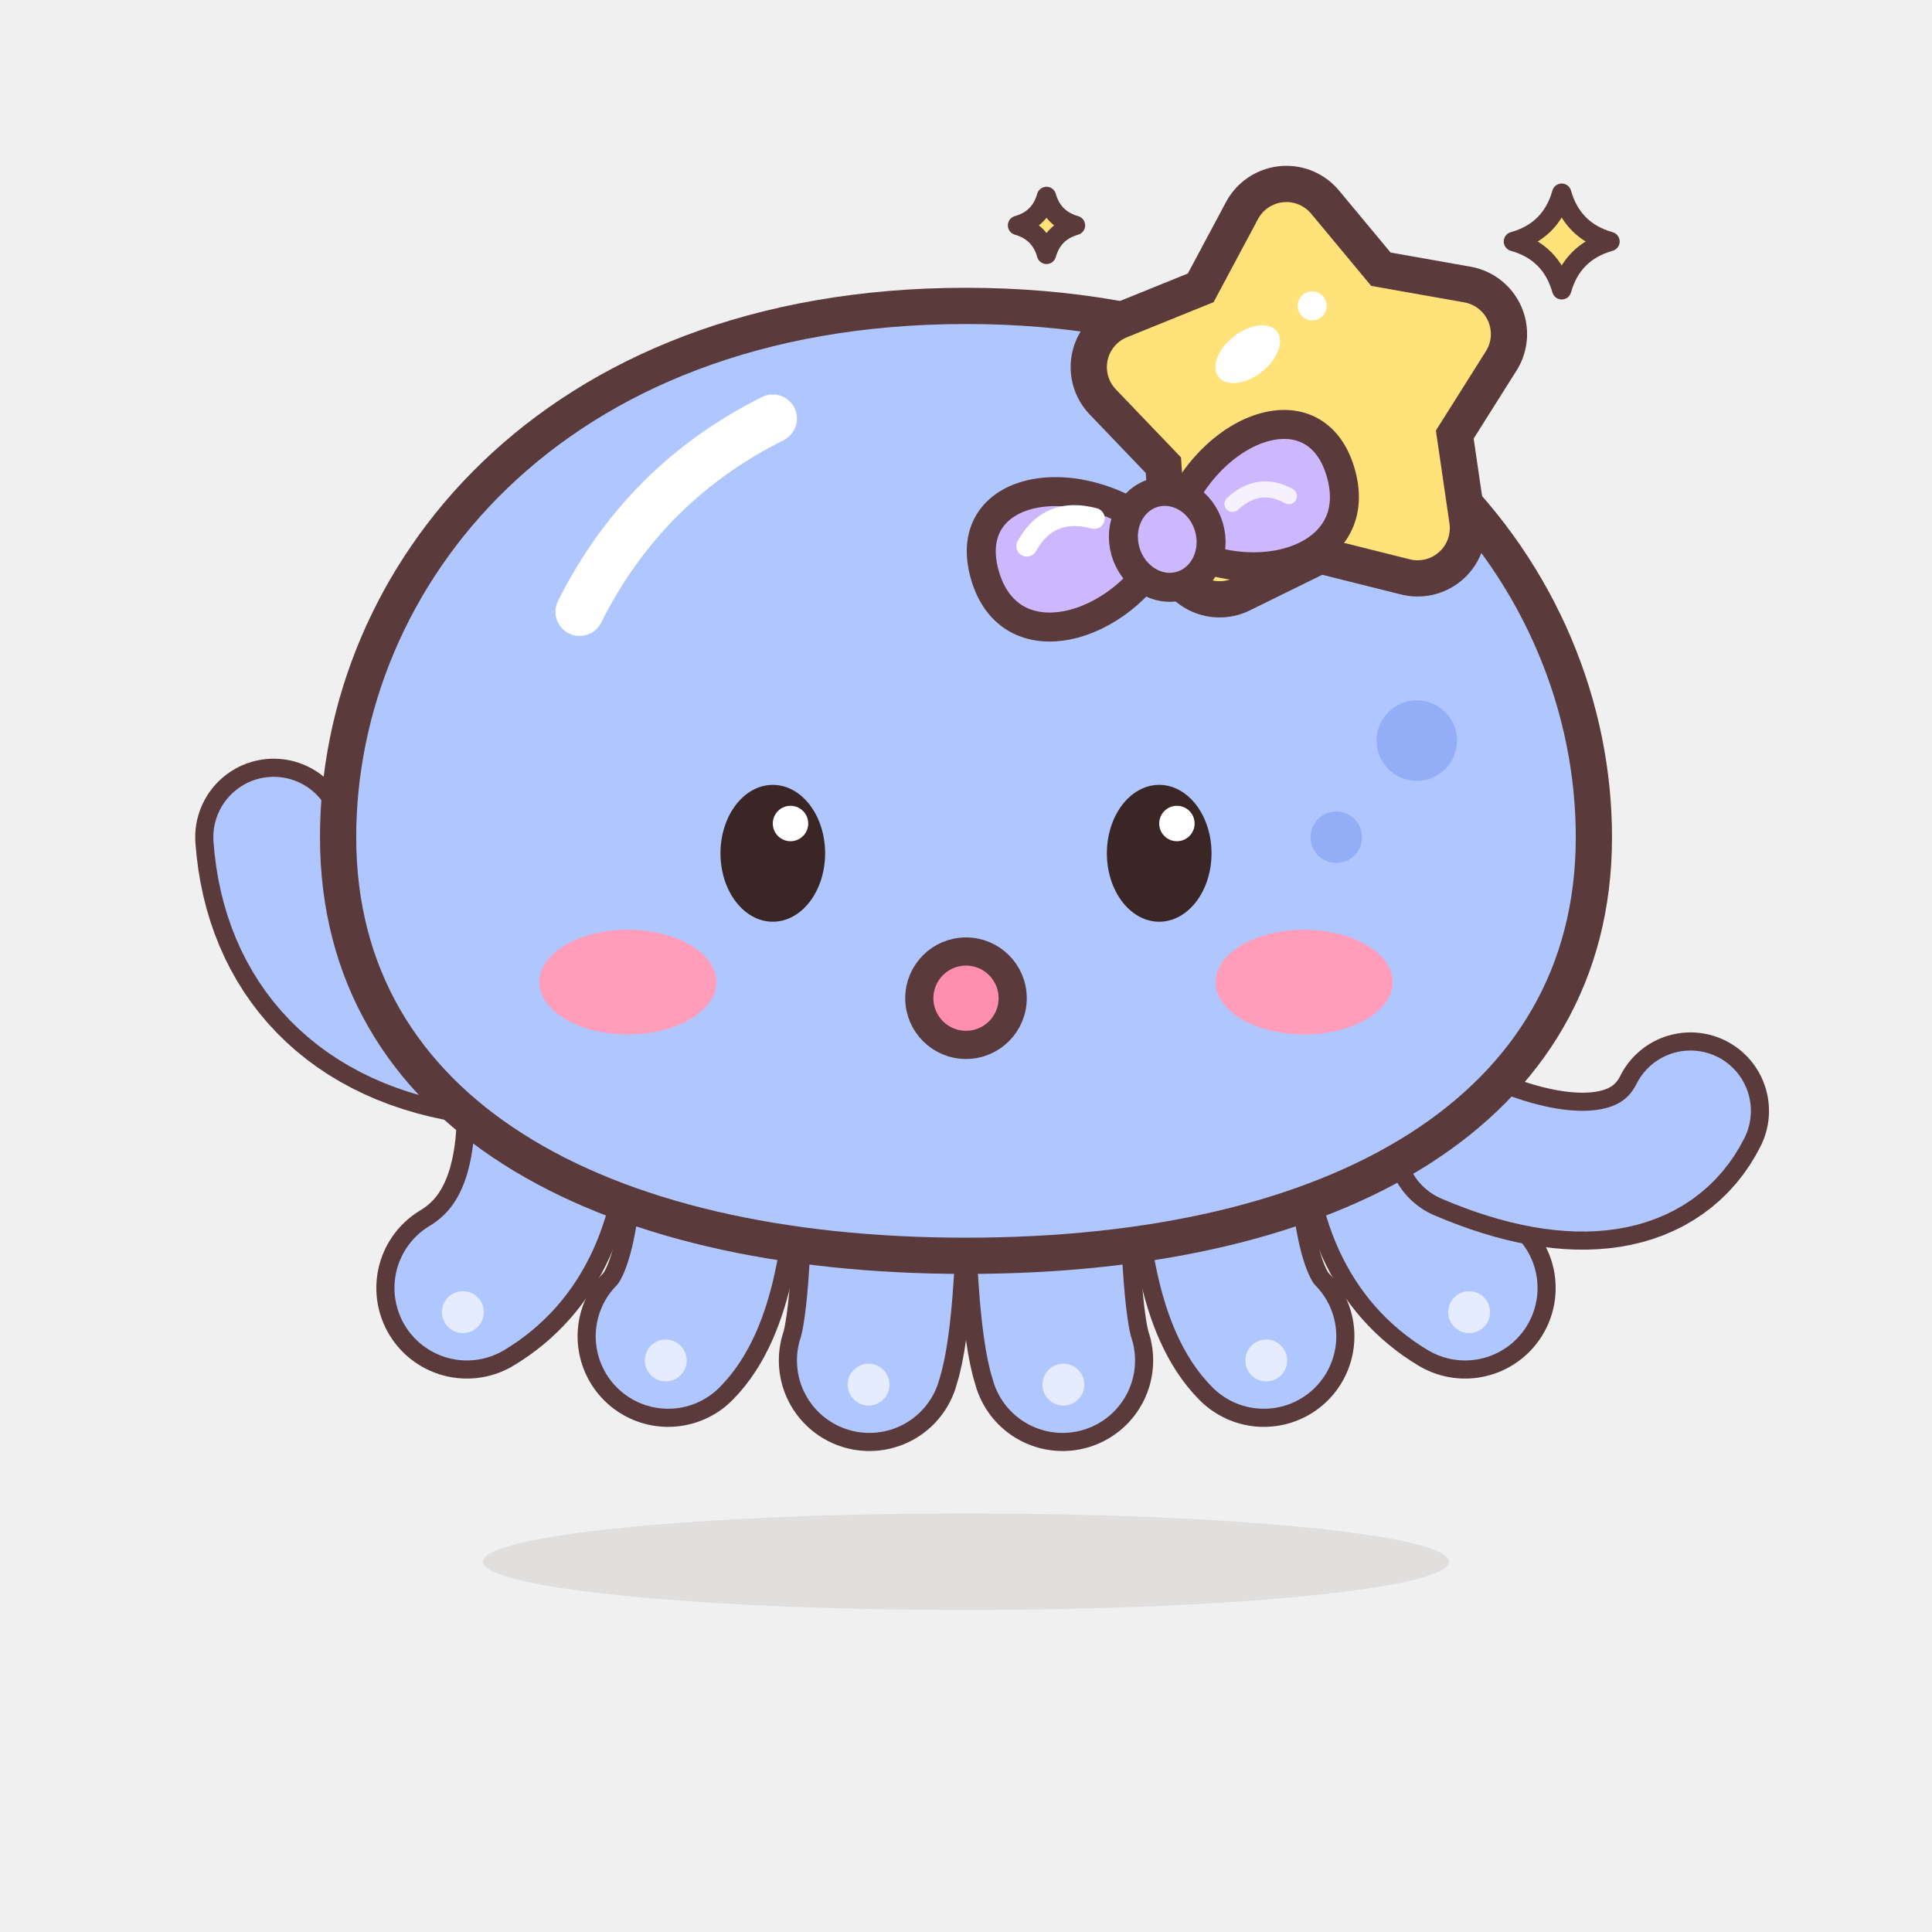
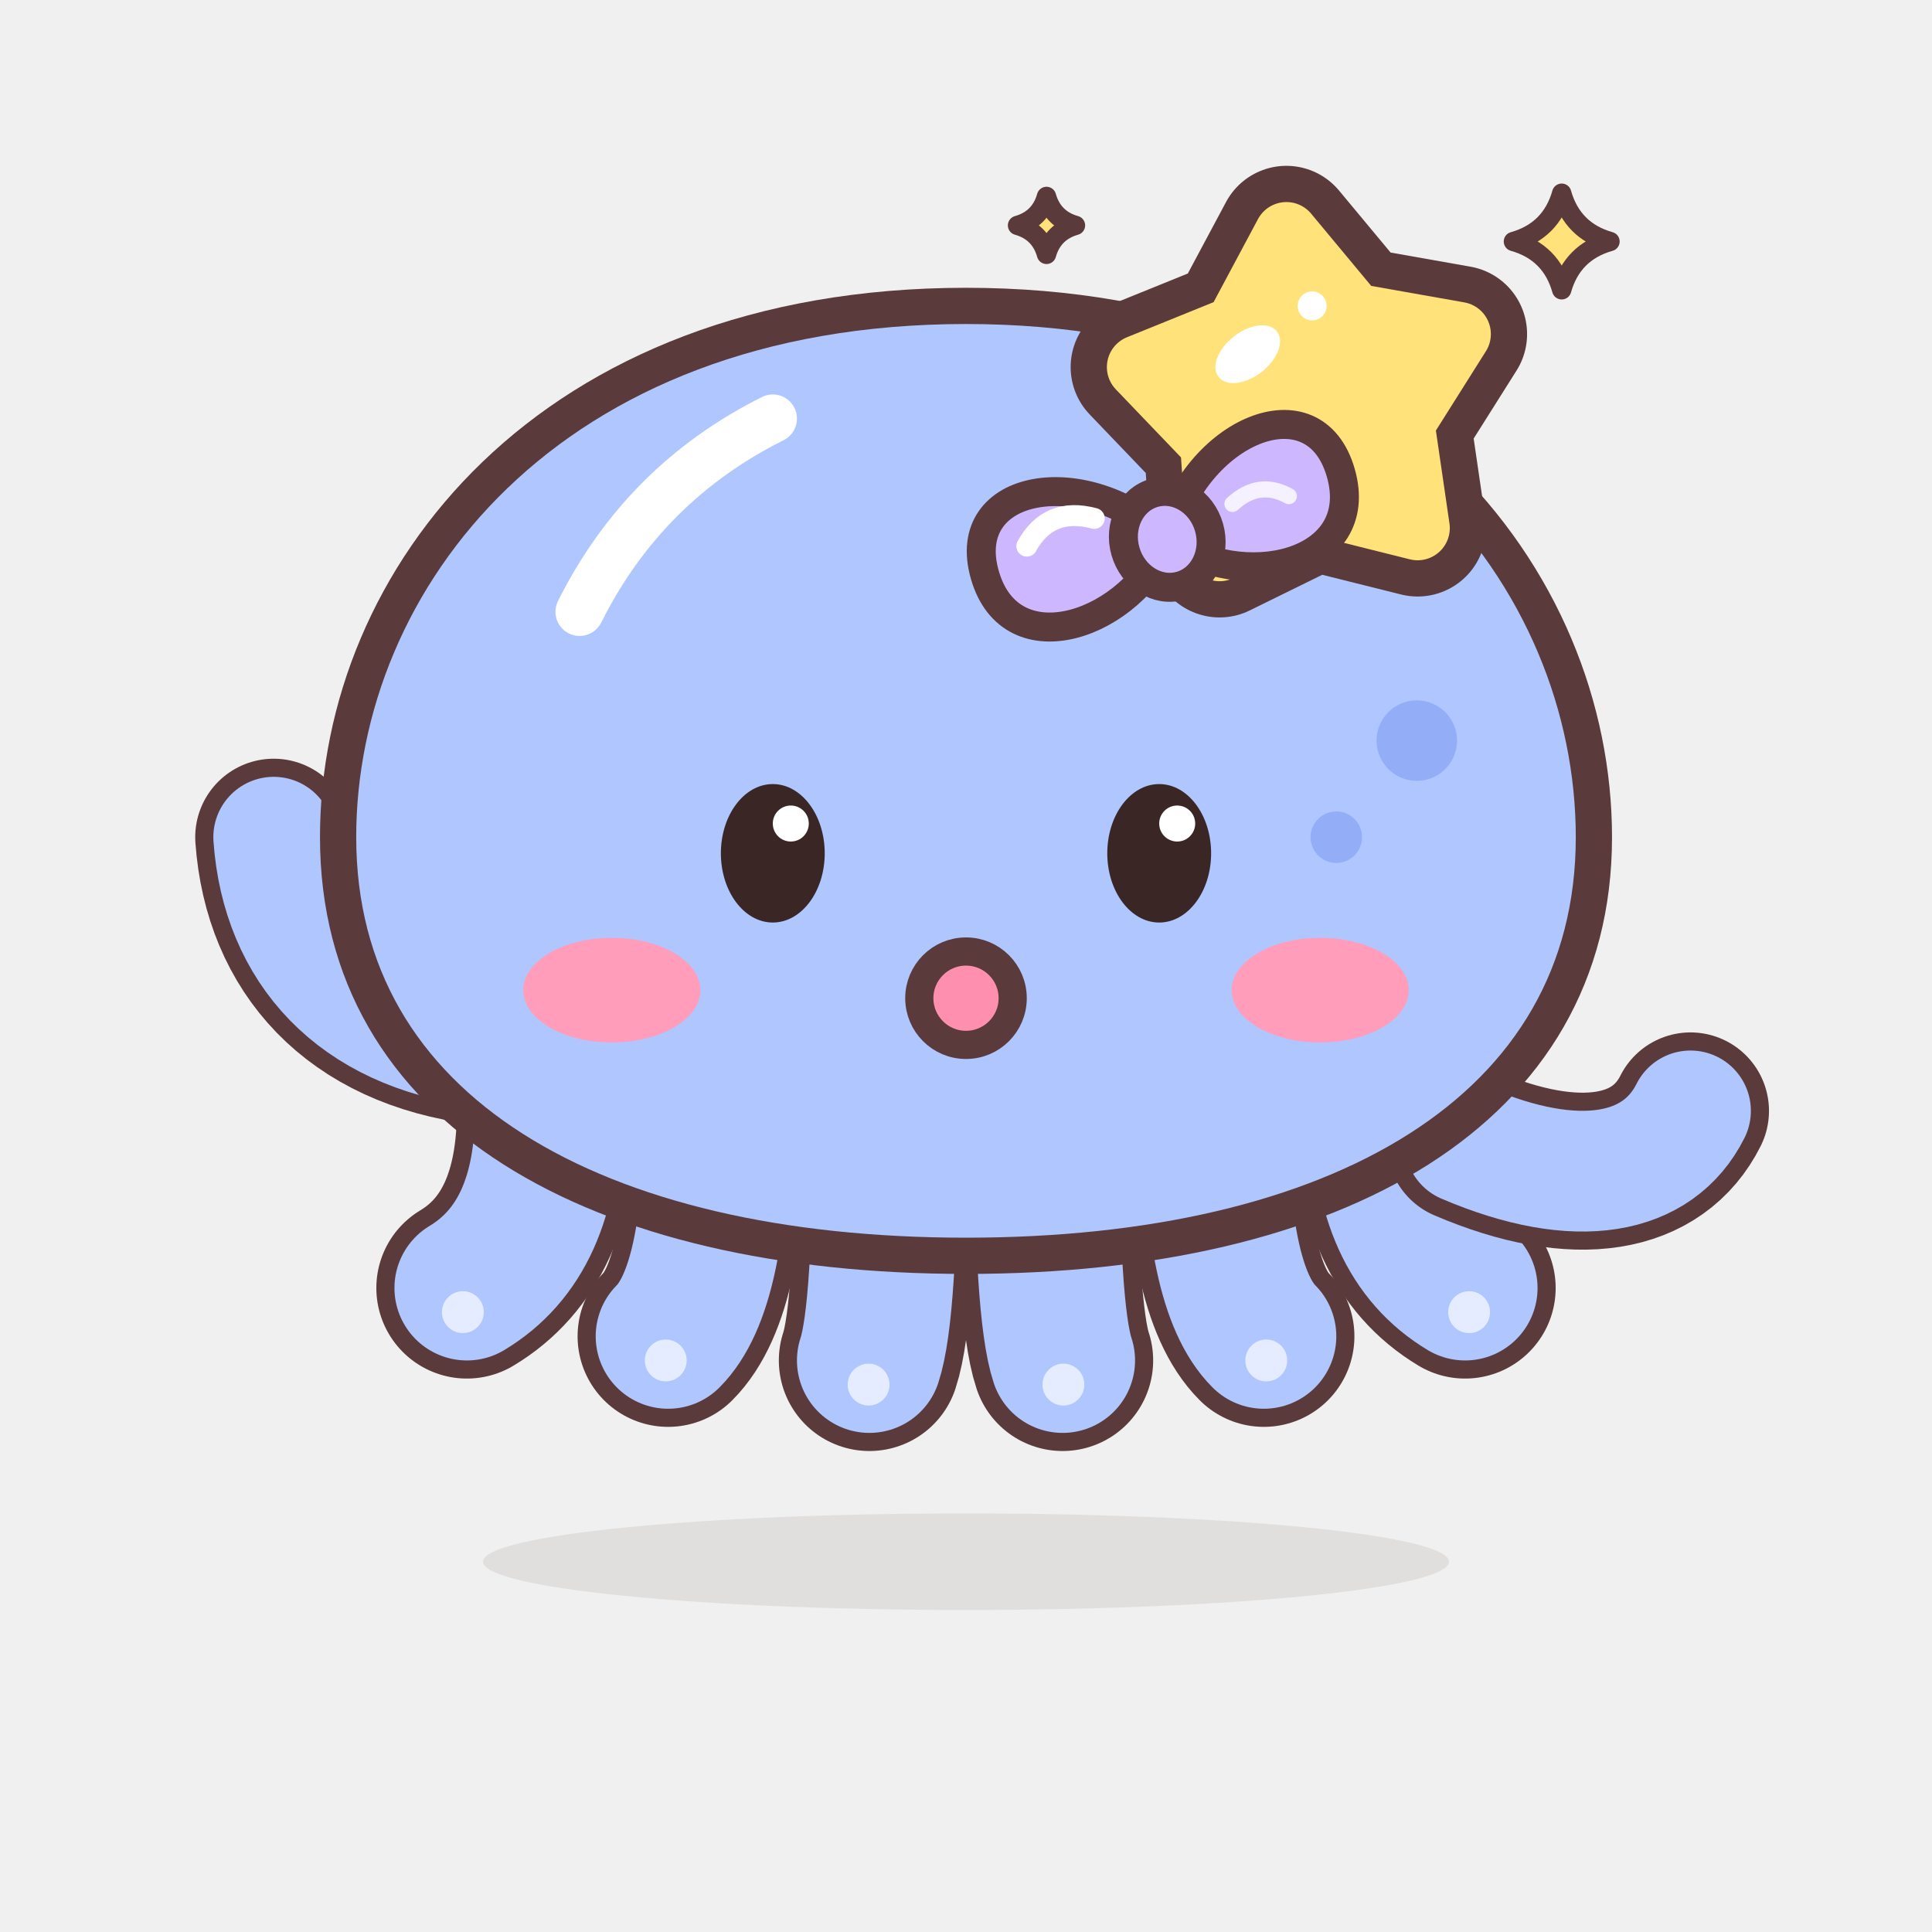
<svg xmlns="http://www.w3.org/2000/svg" viewBox="0 0 240 240" width="240" height="240">
  <ellipse cx="120" cy="194" rx="60" ry="6" fill="#5A3A3A" opacity="0.10" />
  <g fill="none" stroke-linecap="round" stroke-linejoin="round">
    <g stroke="#5A3A3A" stroke-width="22.5">
      <path d="M68 138 Q 68 154, 58 160" />
      <path d="M89 138 Q 89 160, 83 166" />
      <path d="M110 138 Q 110 163, 108 169" />
      <path d="M130 138 Q 130 163, 132 169" />
      <path d="M151 138 Q 151 160, 157 166" />
      <path d="M172 138 Q 172 154, 182 160" />
    </g>
    <g stroke="#AFC6FF" stroke-width="18">
      <path d="M68 138 Q 68 154, 58 160" />
      <path d="M89 138 Q 89 160, 83 166" />
      <path d="M110 138 Q 110 163, 108 169" />
      <path d="M130 138 Q 130 163, 132 169" />
      <path d="M151 138 Q 151 160, 157 166" />
      <path d="M172 138 Q 172 154, 182 160" />
    </g>
  </g>
  <g fill="none" stroke-linecap="round" stroke-linejoin="round">
    <g stroke="#5A3A3A" stroke-width="19.5">
      <path d="M60 130 C 44 128, 35 118, 34 104" />
      <path d="M182 142 C 196 148, 206 146, 210 138" />
    </g>
    <g stroke="#AFC6FF" stroke-width="15">
      <path d="M60 130 C 44 128, 35 118, 34 104" />
      <path d="M182 142 C 196 148, 206 146, 210 138" />
    </g>
  </g>
  <g fill="#E5ECFF">
    <circle cx="57.5" cy="163" r="2.6" />
    <circle cx="82.7" cy="169" r="2.6" />
    <circle cx="107.9" cy="172" r="2.6" />
    <circle cx="132.1" cy="172" r="2.6" />
    <circle cx="157.3" cy="169" r="2.6" />
    <circle cx="182.5" cy="163" r="2.6" />
  </g>
  <path d="M120 38 C 172 38, 198 72, 198 104 C 198 138, 166 156, 120 156 C 74 156, 42 138, 42 104 C 42 72, 68 38, 120 38 Z" fill="#AFC6FF" stroke="#5A3A3A" stroke-width="4.5" />
  <g fill="#93AEF7">
    <circle cx="176" cy="92" r="5" />
    <circle cx="166" cy="104" r="3.2" />
  </g>
+   <path d="M72 76 Q 80 60, 96 52" fill="none" stroke="#FFFFFF" stroke-width="6" stroke-linecap="round" />
  <g>
    <polygon points="159.8,29.1 168.2,39.2 181.2,41.5 174.2,52.6 176.1,65.6 163.3,62.4 151.5,68.2 150.6,55.1 141.5,45.6 153.6,40.7" fill="#5A3A3A" stroke="#5A3A3A" stroke-width="17.0" stroke-linejoin="round" />
    <polygon points="159.8,29.1 168.2,39.2 181.2,41.5 174.2,52.6 176.1,65.6 163.3,62.4 151.5,68.2 150.6,55.1 141.5,45.6 153.6,40.7" fill="#FFE27A" stroke="#FFE27A" stroke-width="8" stroke-linejoin="round" />
    <ellipse cx="155" cy="44" rx="4.6" ry="2.8" fill="#FFFFFF" transform="rotate(-38 155 44)" />
    <circle cx="163" cy="38" r="1.8" fill="#FFFFFF" />
    <g transform="translate(145 67) rotate(-16) scale(1.0)" stroke="#5A3A3A" stroke-width="3.60" stroke-linejoin="round">
      <path d="M0 0 C -7 -12, -23 -14, -23 -2 C -23 10, -7 9, 0 0 Z" fill="#CDB8FF" />
      <path d="M0 0 C -7 -12, -23 -14, -23 -2 C -23 10, -7 9, 0 0 Z" fill="#CDB8FF" transform="scale(-1 1)" />
      <path d="M-17 -4 Q -13 -8, -8 -5" fill="none" stroke="#FFFFFF" stroke-width="2.60" stroke-linecap="round" />
      <path d="M9 -2 Q 13 -4, 16 -1" fill="none" stroke="#FFFFFF" stroke-width="2.00" stroke-linecap="round" opacity="0.8" />
      <ellipse cx="0" cy="0" rx="5.4" ry="6" fill="#CDB8FF" />
    </g>
    <path d="M194 24 Q 195.32 28.68, 200 30 Q 195.32 31.32, 194 36 Q 192.68 31.32, 188 30 Q 192.68 28.68, 194 24 Z" fill="#FFE27A" stroke="#5A3A3A" stroke-width="2.4" stroke-linejoin="round" />
    <path d="M130 24.4 Q 130.792 27.208, 133.6 28 Q 130.792 28.792, 130 31.6 Q 129.208 28.792, 126.4 28 Q 129.208 27.208, 130 24.4 Z" fill="#FFE27A" stroke="#5A3A3A" stroke-width="2.4" stroke-linejoin="round" />
  </g>
-   <path d="M72 76 Q 80 60, 96 52" fill="none" stroke="#FFFFFF" stroke-width="6" stroke-linecap="round" />
-   <ellipse cx="78" cy="122" rx="11" ry="6.5" fill="#FF9DBA" />
-   <ellipse cx="162" cy="122" rx="11" ry="6.5" fill="#FF9DBA" />
-   <ellipse cx="96" cy="106" rx="6.5" ry="8.5" fill="#3B2626" />
-   <circle cx="98.2" cy="102.3" r="2.2" fill="#FFFFFF" />
-   <ellipse cx="144" cy="106" rx="6.5" ry="8.5" fill="#3B2626" />
-   <circle cx="146.2" cy="102.3" r="2.2" fill="#FFFFFF" />
+   <ellipse cx="76" cy="123" rx="11" ry="6.5" fill="#FF9DBA" />
+   <ellipse cx="164" cy="123" rx="11" ry="6.5" fill="#FF9DBA" />
+   <ellipse cx="96" cy="106" rx="6.45" ry="8.6" fill="#3B2626" />
+   <circle cx="98.236" cy="102.302" r="2.236" fill="#FFFFFF" />
+   <ellipse cx="144" cy="106" rx="6.45" ry="8.6" fill="#3B2626" />
+   <circle cx="146.236" cy="102.302" r="2.236" fill="#FFFFFF" />
  <circle cx="120" cy="124" r="5.8" fill="#FF8FAE" stroke="#5A3A3A" stroke-width="3.5" />
  <g fill="none" stroke-linecap="round" stroke-linejoin="round">
    <g stroke="#5A3A3A" stroke-width="19.5" />
    <g stroke="#AFC6FF" stroke-width="15" />
  </g>
</svg>
